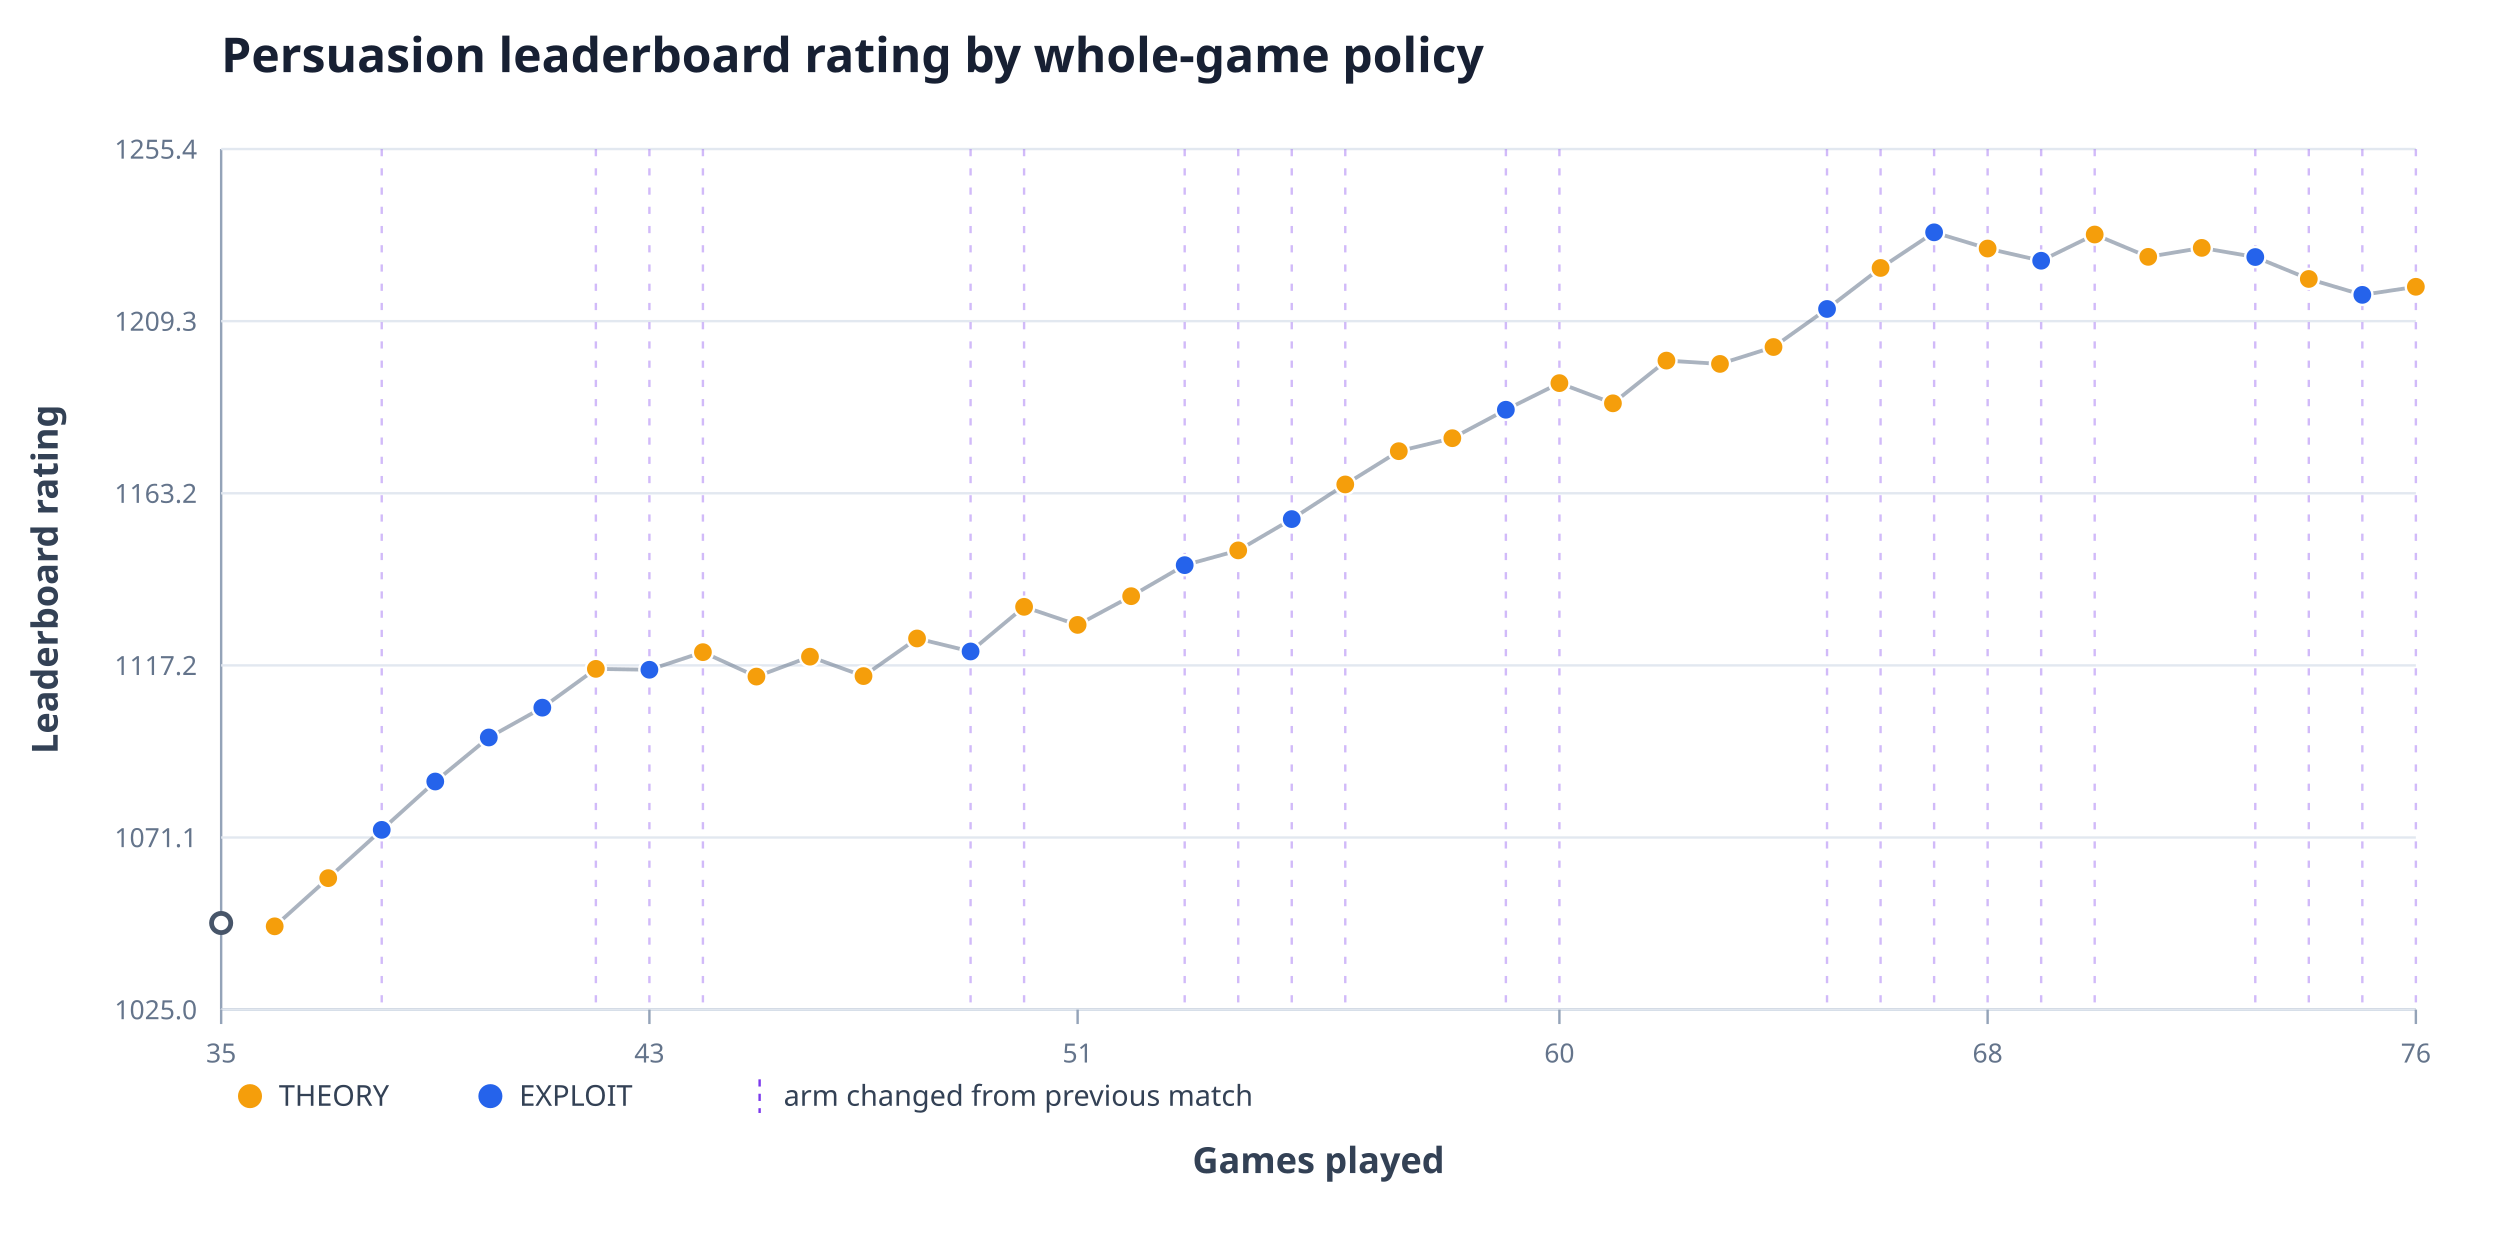
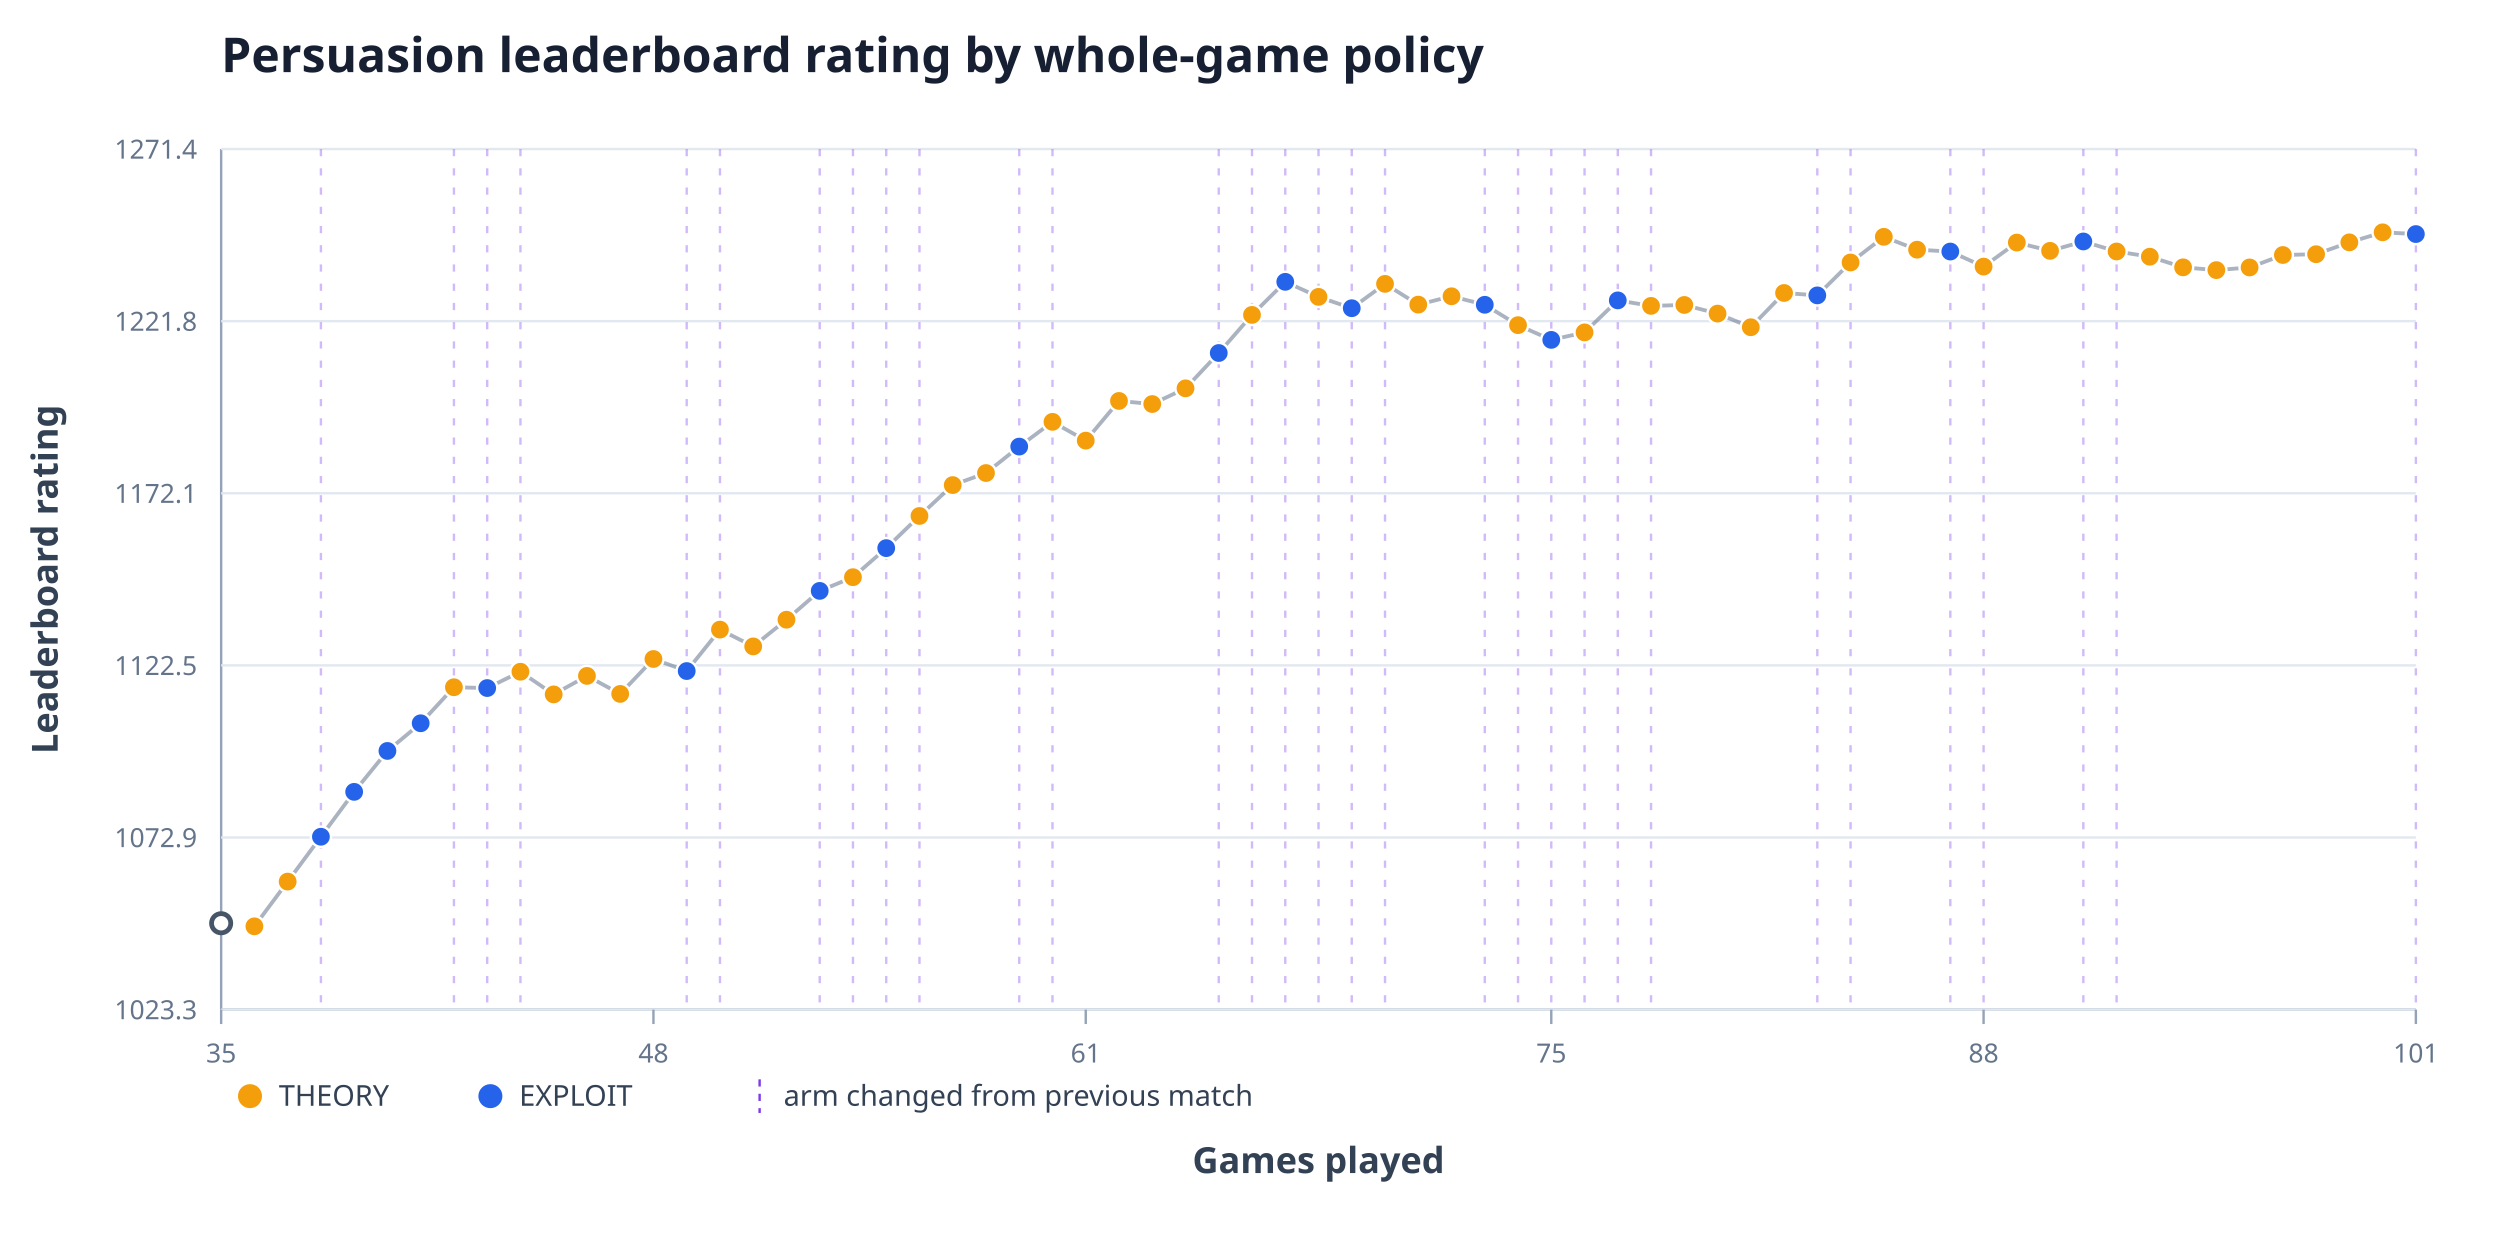
<svg xmlns="http://www.w3.org/2000/svg" width="1040" height="520" viewBox="0 0 1040 520" role="img">
  <rect width="1040" height="520" fill="white" />
  <text x="92.0" y="30" font-family="system-ui,sans-serif" font-size="20" font-weight="700" fill="#172033">Persuasion leaderboard rating by whole-game policy</text>
  <line x1="92.0" y1="420.0" x2="1005.0" y2="420.0" stroke="#94a3b8" />
  <line x1="92.0" y1="62.0" x2="92.0" y2="420.0" stroke="#94a3b8" />
  <text x="548.5" y="488" text-anchor="middle" font-family="system-ui,sans-serif" font-size="15" font-weight="650" fill="#334155">Games played</text>
  <text x="24" y="241.0" transform="rotate(-90 24 241.0)" text-anchor="middle" font-family="system-ui,sans-serif" font-size="15" font-weight="650" fill="#334155">Leaderboard rating</text>
  <line x1="92.0" y1="420.00" x2="1005.0" y2="420.00" stroke="#e2e8f0" />
-   <text x="82.0" y="424.00" text-anchor="end" font-family="system-ui,sans-serif" font-size="11" fill="#64748b">1025.0</text>
+   <text x="82.0" y="424.00" text-anchor="end" font-family="system-ui,sans-serif" font-size="11" fill="#64748b">1023.3</text>
  <line x1="92.0" y1="348.40" x2="1005.0" y2="348.40" stroke="#e2e8f0" />
-   <text x="82.0" y="352.40" text-anchor="end" font-family="system-ui,sans-serif" font-size="11" fill="#64748b">1071.1</text>
+   <text x="82.0" y="352.40" text-anchor="end" font-family="system-ui,sans-serif" font-size="11" fill="#64748b">1072.9</text>
  <line x1="92.0" y1="276.80" x2="1005.0" y2="276.80" stroke="#e2e8f0" />
-   <text x="82.0" y="280.80" text-anchor="end" font-family="system-ui,sans-serif" font-size="11" fill="#64748b">1117.2</text>
+   <text x="82.0" y="280.80" text-anchor="end" font-family="system-ui,sans-serif" font-size="11" fill="#64748b">1122.5</text>
  <line x1="92.0" y1="205.20" x2="1005.0" y2="205.20" stroke="#e2e8f0" />
-   <text x="82.0" y="209.20" text-anchor="end" font-family="system-ui,sans-serif" font-size="11" fill="#64748b">1163.2</text>
+   <text x="82.0" y="209.20" text-anchor="end" font-family="system-ui,sans-serif" font-size="11" fill="#64748b">1172.1</text>
  <line x1="92.0" y1="133.60" x2="1005.0" y2="133.60" stroke="#e2e8f0" />
-   <text x="82.0" y="137.60" text-anchor="end" font-family="system-ui,sans-serif" font-size="11" fill="#64748b">1209.3</text>
+   <text x="82.0" y="137.60" text-anchor="end" font-family="system-ui,sans-serif" font-size="11" fill="#64748b">1221.8</text>
  <line x1="92.0" y1="62.00" x2="1005.0" y2="62.00" stroke="#e2e8f0" />
-   <text x="82.0" y="66.00" text-anchor="end" font-family="system-ui,sans-serif" font-size="11" fill="#64748b">1255.4</text>
+   <text x="82.0" y="66.00" text-anchor="end" font-family="system-ui,sans-serif" font-size="11" fill="#64748b">1271.4</text>
  <line x1="92.00" y1="420.0" x2="92.00" y2="426.0" stroke="#94a3b8" />
  <text x="92.00" y="442.0" text-anchor="middle" font-family="system-ui,sans-serif" font-size="11" fill="#64748b">35</text>
-   <line x1="270.15" y1="420.0" x2="270.15" y2="426.0" stroke="#94a3b8" />
-   <text x="270.15" y="442.0" text-anchor="middle" font-family="system-ui,sans-serif" font-size="11" fill="#64748b">43</text>
-   <line x1="448.29" y1="420.0" x2="448.29" y2="426.0" stroke="#94a3b8" />
-   <text x="448.29" y="442.0" text-anchor="middle" font-family="system-ui,sans-serif" font-size="11" fill="#64748b">51</text>
-   <line x1="648.71" y1="420.0" x2="648.71" y2="426.0" stroke="#94a3b8" />
-   <text x="648.71" y="442.0" text-anchor="middle" font-family="system-ui,sans-serif" font-size="11" fill="#64748b">60</text>
-   <line x1="826.85" y1="420.0" x2="826.85" y2="426.0" stroke="#94a3b8" />
-   <text x="826.85" y="442.0" text-anchor="middle" font-family="system-ui,sans-serif" font-size="11" fill="#64748b">68</text>
+   <line x1="271.83" y1="420.0" x2="271.83" y2="426.0" stroke="#94a3b8" />
+   <text x="271.83" y="442.0" text-anchor="middle" font-family="system-ui,sans-serif" font-size="11" fill="#64748b">48</text>
+   <line x1="451.67" y1="420.0" x2="451.67" y2="426.0" stroke="#94a3b8" />
+   <text x="451.67" y="442.0" text-anchor="middle" font-family="system-ui,sans-serif" font-size="11" fill="#64748b">61</text>
+   <line x1="645.33" y1="420.0" x2="645.33" y2="426.0" stroke="#94a3b8" />
+   <text x="645.33" y="442.0" text-anchor="middle" font-family="system-ui,sans-serif" font-size="11" fill="#64748b">75</text>
+   <line x1="825.17" y1="420.0" x2="825.17" y2="426.0" stroke="#94a3b8" />
+   <text x="825.17" y="442.0" text-anchor="middle" font-family="system-ui,sans-serif" font-size="11" fill="#64748b">88</text>
  <line x1="1005.00" y1="420.0" x2="1005.00" y2="426.0" stroke="#94a3b8" />
-   <text x="1005.00" y="442.0" text-anchor="middle" font-family="system-ui,sans-serif" font-size="11" fill="#64748b">76</text>
-   <circle cx="92.00" cy="383.97" r="4" fill="white" stroke="#475569" stroke-width="2" />
-   <polyline points="114.27,385.35 136.54,365.31 158.80,345.22 181.07,325.11 203.34,306.79 225.61,294.39 247.88,278.25 270.15,278.62 292.41,271.30 314.68,281.46 336.95,273.18 359.22,281.25 381.49,265.60 403.76,271.01 426.02,252.44 448.29,259.96 470.56,248.01 492.83,235.10 515.10,228.96 537.37,215.94 559.63,201.53 581.90,187.69 604.17,182.29 626.44,170.45 648.71,159.38 670.98,167.78 693.24,150.01 715.51,151.39 737.78,144.36 760.05,128.53 782.32,111.47 804.59,96.65 826.85,103.39 849.12,108.47 871.39,97.56 893.66,106.85 915.93,103.12 938.20,106.93 960.46,116.05 982.73,122.66 1005.00,119.30" fill="none" stroke="#64748b" stroke-width="1.6" opacity="0.55" />
-   <circle cx="114.27" cy="385.35" r="4.2" fill="#f59e0b" stroke="white" stroke-width="1" />
-   <circle cx="136.54" cy="365.31" r="4.2" fill="#f59e0b" stroke="white" stroke-width="1" />
-   <line x1="158.80" y1="62.0" x2="158.80" y2="420.0" stroke="#7c3aed" stroke-width="1" stroke-dasharray="3,5" opacity="0.35" />
-   <circle cx="158.80" cy="345.22" r="4.2" fill="#2563eb" stroke="white" stroke-width="1" />
-   <circle cx="181.07" cy="325.11" r="4.2" fill="#2563eb" stroke="white" stroke-width="1" />
-   <circle cx="203.34" cy="306.79" r="4.2" fill="#2563eb" stroke="white" stroke-width="1" />
-   <circle cx="225.61" cy="294.39" r="4.2" fill="#2563eb" stroke="white" stroke-width="1" />
-   <line x1="247.88" y1="62.0" x2="247.88" y2="420.0" stroke="#7c3aed" stroke-width="1" stroke-dasharray="3,5" opacity="0.35" />
-   <circle cx="247.88" cy="278.25" r="4.2" fill="#f59e0b" stroke="white" stroke-width="1" />
-   <line x1="270.15" y1="62.0" x2="270.15" y2="420.0" stroke="#7c3aed" stroke-width="1" stroke-dasharray="3,5" opacity="0.35" />
-   <circle cx="270.15" cy="278.62" r="4.2" fill="#2563eb" stroke="white" stroke-width="1" />
-   <line x1="292.41" y1="62.0" x2="292.41" y2="420.0" stroke="#7c3aed" stroke-width="1" stroke-dasharray="3,5" opacity="0.35" />
-   <circle cx="292.41" cy="271.30" r="4.2" fill="#f59e0b" stroke="white" stroke-width="1" />
-   <circle cx="314.68" cy="281.46" r="4.2" fill="#f59e0b" stroke="white" stroke-width="1" />
-   <circle cx="336.95" cy="273.18" r="4.2" fill="#f59e0b" stroke="white" stroke-width="1" />
-   <circle cx="359.22" cy="281.25" r="4.2" fill="#f59e0b" stroke="white" stroke-width="1" />
-   <circle cx="381.49" cy="265.60" r="4.2" fill="#f59e0b" stroke="white" stroke-width="1" />
-   <line x1="403.76" y1="62.0" x2="403.76" y2="420.0" stroke="#7c3aed" stroke-width="1" stroke-dasharray="3,5" opacity="0.35" />
-   <circle cx="403.76" cy="271.01" r="4.2" fill="#2563eb" stroke="white" stroke-width="1" />
-   <line x1="426.02" y1="62.0" x2="426.02" y2="420.0" stroke="#7c3aed" stroke-width="1" stroke-dasharray="3,5" opacity="0.35" />
-   <circle cx="426.02" cy="252.44" r="4.2" fill="#f59e0b" stroke="white" stroke-width="1" />
-   <circle cx="448.29" cy="259.96" r="4.2" fill="#f59e0b" stroke="white" stroke-width="1" />
-   <circle cx="470.56" cy="248.01" r="4.2" fill="#f59e0b" stroke="white" stroke-width="1" />
-   <line x1="492.83" y1="62.0" x2="492.83" y2="420.0" stroke="#7c3aed" stroke-width="1" stroke-dasharray="3,5" opacity="0.35" />
-   <circle cx="492.83" cy="235.10" r="4.2" fill="#2563eb" stroke="white" stroke-width="1" />
-   <line x1="515.10" y1="62.0" x2="515.10" y2="420.0" stroke="#7c3aed" stroke-width="1" stroke-dasharray="3,5" opacity="0.35" />
-   <circle cx="515.10" cy="228.96" r="4.2" fill="#f59e0b" stroke="white" stroke-width="1" />
-   <line x1="537.37" y1="62.0" x2="537.37" y2="420.0" stroke="#7c3aed" stroke-width="1" stroke-dasharray="3,5" opacity="0.35" />
-   <circle cx="537.37" cy="215.94" r="4.2" fill="#2563eb" stroke="white" stroke-width="1" />
-   <line x1="559.63" y1="62.0" x2="559.63" y2="420.0" stroke="#7c3aed" stroke-width="1" stroke-dasharray="3,5" opacity="0.35" />
-   <circle cx="559.63" cy="201.53" r="4.2" fill="#f59e0b" stroke="white" stroke-width="1" />
-   <circle cx="581.90" cy="187.69" r="4.2" fill="#f59e0b" stroke="white" stroke-width="1" />
-   <circle cx="604.17" cy="182.29" r="4.2" fill="#f59e0b" stroke="white" stroke-width="1" />
-   <line x1="626.44" y1="62.0" x2="626.44" y2="420.0" stroke="#7c3aed" stroke-width="1" stroke-dasharray="3,5" opacity="0.35" />
-   <circle cx="626.44" cy="170.45" r="4.2" fill="#2563eb" stroke="white" stroke-width="1" />
-   <line x1="648.71" y1="62.0" x2="648.71" y2="420.0" stroke="#7c3aed" stroke-width="1" stroke-dasharray="3,5" opacity="0.35" />
-   <circle cx="648.71" cy="159.38" r="4.2" fill="#f59e0b" stroke="white" stroke-width="1" />
-   <circle cx="670.98" cy="167.78" r="4.2" fill="#f59e0b" stroke="white" stroke-width="1" />
-   <circle cx="693.24" cy="150.01" r="4.2" fill="#f59e0b" stroke="white" stroke-width="1" />
-   <circle cx="715.51" cy="151.39" r="4.2" fill="#f59e0b" stroke="white" stroke-width="1" />
-   <circle cx="737.78" cy="144.36" r="4.2" fill="#f59e0b" stroke="white" stroke-width="1" />
-   <line x1="760.05" y1="62.0" x2="760.05" y2="420.0" stroke="#7c3aed" stroke-width="1" stroke-dasharray="3,5" opacity="0.35" />
-   <circle cx="760.05" cy="128.53" r="4.2" fill="#2563eb" stroke="white" stroke-width="1" />
-   <line x1="782.32" y1="62.0" x2="782.32" y2="420.0" stroke="#7c3aed" stroke-width="1" stroke-dasharray="3,5" opacity="0.35" />
-   <circle cx="782.32" cy="111.47" r="4.2" fill="#f59e0b" stroke="white" stroke-width="1" />
-   <line x1="804.59" y1="62.0" x2="804.59" y2="420.0" stroke="#7c3aed" stroke-width="1" stroke-dasharray="3,5" opacity="0.35" />
-   <circle cx="804.59" cy="96.65" r="4.2" fill="#2563eb" stroke="white" stroke-width="1" />
-   <line x1="826.85" y1="62.0" x2="826.85" y2="420.0" stroke="#7c3aed" stroke-width="1" stroke-dasharray="3,5" opacity="0.35" />
-   <circle cx="826.85" cy="103.39" r="4.2" fill="#f59e0b" stroke="white" stroke-width="1" />
-   <line x1="849.12" y1="62.0" x2="849.12" y2="420.0" stroke="#7c3aed" stroke-width="1" stroke-dasharray="3,5" opacity="0.35" />
-   <circle cx="849.12" cy="108.47" r="4.2" fill="#2563eb" stroke="white" stroke-width="1" />
-   <line x1="871.39" y1="62.0" x2="871.39" y2="420.0" stroke="#7c3aed" stroke-width="1" stroke-dasharray="3,5" opacity="0.35" />
-   <circle cx="871.39" cy="97.56" r="4.2" fill="#f59e0b" stroke="white" stroke-width="1" />
-   <circle cx="893.66" cy="106.85" r="4.2" fill="#f59e0b" stroke="white" stroke-width="1" />
-   <circle cx="915.93" cy="103.12" r="4.2" fill="#f59e0b" stroke="white" stroke-width="1" />
-   <line x1="938.20" y1="62.0" x2="938.20" y2="420.0" stroke="#7c3aed" stroke-width="1" stroke-dasharray="3,5" opacity="0.35" />
-   <circle cx="938.20" cy="106.93" r="4.2" fill="#2563eb" stroke="white" stroke-width="1" />
-   <line x1="960.46" y1="62.0" x2="960.46" y2="420.0" stroke="#7c3aed" stroke-width="1" stroke-dasharray="3,5" opacity="0.35" />
-   <circle cx="960.46" cy="116.05" r="4.2" fill="#f59e0b" stroke="white" stroke-width="1" />
-   <line x1="982.73" y1="62.0" x2="982.73" y2="420.0" stroke="#7c3aed" stroke-width="1" stroke-dasharray="3,5" opacity="0.35" />
-   <circle cx="982.73" cy="122.66" r="4.2" fill="#2563eb" stroke="white" stroke-width="1" />
+   <text x="1005.00" y="442.0" text-anchor="middle" font-family="system-ui,sans-serif" font-size="11" fill="#64748b">101</text>
+   <circle cx="92.00" cy="384.07" r="4" fill="white" stroke="#475569" stroke-width="2" />
+   <polyline points="105.83,385.35 119.67,366.74 133.50,348.08 147.33,329.41 161.17,312.39 175.00,300.88 188.83,285.89 202.67,286.23 216.50,279.44 230.33,288.87 244.17,281.18 258.00,288.67 271.83,274.14 285.67,279.16 299.50,261.92 313.33,268.90 327.17,257.80 341.00,245.81 354.83,240.11 368.67,228.02 382.50,214.64 396.33,201.79 410.17,196.78 424.00,185.78 437.83,175.49 451.67,183.30 465.50,166.79 479.33,168.08 493.17,161.55 507.00,146.85 520.83,131.00 534.67,117.24 548.50,123.50 562.33,128.22 576.17,118.09 590.00,126.72 603.83,123.25 617.67,126.79 631.50,135.26 645.33,141.39 659.17,138.28 673.00,124.96 686.83,127.25 700.67,126.86 714.50,130.46 728.33,136.13 742.17,121.88 756.00,122.88 769.83,109.19 783.67,98.52 797.50,103.87 811.33,104.64 825.17,110.90 839.00,100.90 852.83,104.35 866.67,100.45 880.50,104.61 894.33,106.79 908.17,111.21 922.00,112.37 935.83,111.26 949.67,106.08 963.50,105.75 977.33,100.82 991.17,96.65 1005.00,97.37" fill="none" stroke="#64748b" stroke-width="1.6" opacity="0.55" />
+   <circle cx="105.83" cy="385.35" r="4.2" fill="#f59e0b" stroke="white" stroke-width="1" />
+   <circle cx="119.67" cy="366.74" r="4.2" fill="#f59e0b" stroke="white" stroke-width="1" />
+   <line x1="133.50" y1="62.0" x2="133.50" y2="420.0" stroke="#7c3aed" stroke-width="1" stroke-dasharray="3,5" opacity="0.35" />
+   <circle cx="133.50" cy="348.08" r="4.2" fill="#2563eb" stroke="white" stroke-width="1" />
+   <circle cx="147.33" cy="329.41" r="4.2" fill="#2563eb" stroke="white" stroke-width="1" />
+   <circle cx="161.17" cy="312.39" r="4.2" fill="#2563eb" stroke="white" stroke-width="1" />
+   <circle cx="175.00" cy="300.88" r="4.2" fill="#2563eb" stroke="white" stroke-width="1" />
+   <line x1="188.83" y1="62.0" x2="188.83" y2="420.0" stroke="#7c3aed" stroke-width="1" stroke-dasharray="3,5" opacity="0.35" />
+   <circle cx="188.83" cy="285.89" r="4.2" fill="#f59e0b" stroke="white" stroke-width="1" />
+   <line x1="202.67" y1="62.0" x2="202.67" y2="420.0" stroke="#7c3aed" stroke-width="1" stroke-dasharray="3,5" opacity="0.35" />
+   <circle cx="202.67" cy="286.23" r="4.2" fill="#2563eb" stroke="white" stroke-width="1" />
+   <line x1="216.50" y1="62.0" x2="216.50" y2="420.0" stroke="#7c3aed" stroke-width="1" stroke-dasharray="3,5" opacity="0.35" />
+   <circle cx="216.50" cy="279.44" r="4.2" fill="#f59e0b" stroke="white" stroke-width="1" />
+   <circle cx="230.33" cy="288.87" r="4.2" fill="#f59e0b" stroke="white" stroke-width="1" />
+   <circle cx="244.17" cy="281.18" r="4.2" fill="#f59e0b" stroke="white" stroke-width="1" />
+   <circle cx="258.00" cy="288.67" r="4.2" fill="#f59e0b" stroke="white" stroke-width="1" />
+   <circle cx="271.83" cy="274.14" r="4.2" fill="#f59e0b" stroke="white" stroke-width="1" />
+   <line x1="285.67" y1="62.0" x2="285.67" y2="420.0" stroke="#7c3aed" stroke-width="1" stroke-dasharray="3,5" opacity="0.35" />
+   <circle cx="285.67" cy="279.16" r="4.2" fill="#2563eb" stroke="white" stroke-width="1" />
+   <line x1="299.50" y1="62.0" x2="299.50" y2="420.0" stroke="#7c3aed" stroke-width="1" stroke-dasharray="3,5" opacity="0.35" />
+   <circle cx="299.50" cy="261.92" r="4.2" fill="#f59e0b" stroke="white" stroke-width="1" />
+   <circle cx="313.33" cy="268.90" r="4.2" fill="#f59e0b" stroke="white" stroke-width="1" />
+   <circle cx="327.17" cy="257.80" r="4.2" fill="#f59e0b" stroke="white" stroke-width="1" />
+   <line x1="341.00" y1="62.0" x2="341.00" y2="420.0" stroke="#7c3aed" stroke-width="1" stroke-dasharray="3,5" opacity="0.35" />
+   <circle cx="341.00" cy="245.81" r="4.2" fill="#2563eb" stroke="white" stroke-width="1" />
+   <line x1="354.83" y1="62.0" x2="354.83" y2="420.0" stroke="#7c3aed" stroke-width="1" stroke-dasharray="3,5" opacity="0.35" />
+   <circle cx="354.83" cy="240.11" r="4.2" fill="#f59e0b" stroke="white" stroke-width="1" />
+   <line x1="368.67" y1="62.0" x2="368.67" y2="420.0" stroke="#7c3aed" stroke-width="1" stroke-dasharray="3,5" opacity="0.35" />
+   <circle cx="368.67" cy="228.02" r="4.2" fill="#2563eb" stroke="white" stroke-width="1" />
+   <line x1="382.50" y1="62.0" x2="382.50" y2="420.0" stroke="#7c3aed" stroke-width="1" stroke-dasharray="3,5" opacity="0.35" />
+   <circle cx="382.50" cy="214.64" r="4.2" fill="#f59e0b" stroke="white" stroke-width="1" />
+   <circle cx="396.33" cy="201.79" r="4.2" fill="#f59e0b" stroke="white" stroke-width="1" />
+   <circle cx="410.17" cy="196.78" r="4.2" fill="#f59e0b" stroke="white" stroke-width="1" />
+   <line x1="424.00" y1="62.0" x2="424.00" y2="420.0" stroke="#7c3aed" stroke-width="1" stroke-dasharray="3,5" opacity="0.35" />
+   <circle cx="424.00" cy="185.78" r="4.2" fill="#2563eb" stroke="white" stroke-width="1" />
+   <line x1="437.83" y1="62.0" x2="437.83" y2="420.0" stroke="#7c3aed" stroke-width="1" stroke-dasharray="3,5" opacity="0.35" />
+   <circle cx="437.83" cy="175.49" r="4.2" fill="#f59e0b" stroke="white" stroke-width="1" />
+   <circle cx="451.67" cy="183.30" r="4.2" fill="#f59e0b" stroke="white" stroke-width="1" />
+   <circle cx="465.50" cy="166.79" r="4.2" fill="#f59e0b" stroke="white" stroke-width="1" />
+   <circle cx="479.33" cy="168.08" r="4.2" fill="#f59e0b" stroke="white" stroke-width="1" />
+   <circle cx="493.17" cy="161.55" r="4.2" fill="#f59e0b" stroke="white" stroke-width="1" />
+   <line x1="507.00" y1="62.0" x2="507.00" y2="420.0" stroke="#7c3aed" stroke-width="1" stroke-dasharray="3,5" opacity="0.35" />
+   <circle cx="507.00" cy="146.85" r="4.2" fill="#2563eb" stroke="white" stroke-width="1" />
+   <line x1="520.83" y1="62.0" x2="520.83" y2="420.0" stroke="#7c3aed" stroke-width="1" stroke-dasharray="3,5" opacity="0.35" />
+   <circle cx="520.83" cy="131.00" r="4.2" fill="#f59e0b" stroke="white" stroke-width="1" />
+   <line x1="534.67" y1="62.0" x2="534.67" y2="420.0" stroke="#7c3aed" stroke-width="1" stroke-dasharray="3,5" opacity="0.35" />
+   <circle cx="534.67" cy="117.24" r="4.2" fill="#2563eb" stroke="white" stroke-width="1" />
+   <line x1="548.50" y1="62.0" x2="548.50" y2="420.0" stroke="#7c3aed" stroke-width="1" stroke-dasharray="3,5" opacity="0.35" />
+   <circle cx="548.50" cy="123.50" r="4.2" fill="#f59e0b" stroke="white" stroke-width="1" />
+   <line x1="562.33" y1="62.0" x2="562.33" y2="420.0" stroke="#7c3aed" stroke-width="1" stroke-dasharray="3,5" opacity="0.35" />
+   <circle cx="562.33" cy="128.22" r="4.2" fill="#2563eb" stroke="white" stroke-width="1" />
+   <line x1="576.17" y1="62.0" x2="576.17" y2="420.0" stroke="#7c3aed" stroke-width="1" stroke-dasharray="3,5" opacity="0.35" />
+   <circle cx="576.17" cy="118.09" r="4.2" fill="#f59e0b" stroke="white" stroke-width="1" />
+   <circle cx="590.00" cy="126.72" r="4.2" fill="#f59e0b" stroke="white" stroke-width="1" />
+   <circle cx="603.83" cy="123.25" r="4.2" fill="#f59e0b" stroke="white" stroke-width="1" />
+   <line x1="617.67" y1="62.0" x2="617.67" y2="420.0" stroke="#7c3aed" stroke-width="1" stroke-dasharray="3,5" opacity="0.35" />
+   <circle cx="617.67" cy="126.79" r="4.2" fill="#2563eb" stroke="white" stroke-width="1" />
+   <line x1="631.50" y1="62.0" x2="631.50" y2="420.0" stroke="#7c3aed" stroke-width="1" stroke-dasharray="3,5" opacity="0.35" />
+   <circle cx="631.50" cy="135.26" r="4.2" fill="#f59e0b" stroke="white" stroke-width="1" />
+   <line x1="645.33" y1="62.0" x2="645.33" y2="420.0" stroke="#7c3aed" stroke-width="1" stroke-dasharray="3,5" opacity="0.35" />
+   <circle cx="645.33" cy="141.39" r="4.2" fill="#2563eb" stroke="white" stroke-width="1" />
+   <line x1="659.17" y1="62.0" x2="659.17" y2="420.0" stroke="#7c3aed" stroke-width="1" stroke-dasharray="3,5" opacity="0.35" />
+   <circle cx="659.17" cy="138.28" r="4.2" fill="#f59e0b" stroke="white" stroke-width="1" />
+   <line x1="673.00" y1="62.0" x2="673.00" y2="420.0" stroke="#7c3aed" stroke-width="1" stroke-dasharray="3,5" opacity="0.35" />
+   <circle cx="673.00" cy="124.96" r="4.2" fill="#2563eb" stroke="white" stroke-width="1" />
+   <line x1="686.83" y1="62.0" x2="686.83" y2="420.0" stroke="#7c3aed" stroke-width="1" stroke-dasharray="3,5" opacity="0.35" />
+   <circle cx="686.83" cy="127.25" r="4.2" fill="#f59e0b" stroke="white" stroke-width="1" />
+   <circle cx="700.67" cy="126.86" r="4.2" fill="#f59e0b" stroke="white" stroke-width="1" />
+   <circle cx="714.50" cy="130.46" r="4.2" fill="#f59e0b" stroke="white" stroke-width="1" />
+   <circle cx="728.33" cy="136.13" r="4.2" fill="#f59e0b" stroke="white" stroke-width="1" />
+   <circle cx="742.17" cy="121.88" r="4.2" fill="#f59e0b" stroke="white" stroke-width="1" />
+   <line x1="756.00" y1="62.0" x2="756.00" y2="420.0" stroke="#7c3aed" stroke-width="1" stroke-dasharray="3,5" opacity="0.35" />
+   <circle cx="756.00" cy="122.88" r="4.2" fill="#2563eb" stroke="white" stroke-width="1" />
+   <line x1="769.83" y1="62.0" x2="769.83" y2="420.0" stroke="#7c3aed" stroke-width="1" stroke-dasharray="3,5" opacity="0.35" />
+   <circle cx="769.83" cy="109.19" r="4.2" fill="#f59e0b" stroke="white" stroke-width="1" />
+   <circle cx="783.67" cy="98.52" r="4.2" fill="#f59e0b" stroke="white" stroke-width="1" />
+   <circle cx="797.50" cy="103.87" r="4.2" fill="#f59e0b" stroke="white" stroke-width="1" />
+   <line x1="811.33" y1="62.0" x2="811.33" y2="420.0" stroke="#7c3aed" stroke-width="1" stroke-dasharray="3,5" opacity="0.35" />
+   <circle cx="811.33" cy="104.64" r="4.2" fill="#2563eb" stroke="white" stroke-width="1" />
+   <line x1="825.17" y1="62.0" x2="825.17" y2="420.0" stroke="#7c3aed" stroke-width="1" stroke-dasharray="3,5" opacity="0.35" />
+   <circle cx="825.17" cy="110.90" r="4.2" fill="#f59e0b" stroke="white" stroke-width="1" />
+   <circle cx="839.00" cy="100.90" r="4.2" fill="#f59e0b" stroke="white" stroke-width="1" />
+   <circle cx="852.83" cy="104.35" r="4.2" fill="#f59e0b" stroke="white" stroke-width="1" />
+   <line x1="866.67" y1="62.0" x2="866.67" y2="420.0" stroke="#7c3aed" stroke-width="1" stroke-dasharray="3,5" opacity="0.35" />
+   <circle cx="866.67" cy="100.45" r="4.2" fill="#2563eb" stroke="white" stroke-width="1" />
+   <line x1="880.50" y1="62.0" x2="880.50" y2="420.0" stroke="#7c3aed" stroke-width="1" stroke-dasharray="3,5" opacity="0.35" />
+   <circle cx="880.50" cy="104.61" r="4.2" fill="#f59e0b" stroke="white" stroke-width="1" />
+   <circle cx="894.33" cy="106.79" r="4.2" fill="#f59e0b" stroke="white" stroke-width="1" />
+   <circle cx="908.17" cy="111.21" r="4.2" fill="#f59e0b" stroke="white" stroke-width="1" />
+   <circle cx="922.00" cy="112.37" r="4.2" fill="#f59e0b" stroke="white" stroke-width="1" />
+   <circle cx="935.83" cy="111.26" r="4.2" fill="#f59e0b" stroke="white" stroke-width="1" />
+   <circle cx="949.67" cy="106.08" r="4.2" fill="#f59e0b" stroke="white" stroke-width="1" />
+   <circle cx="963.50" cy="105.75" r="4.2" fill="#f59e0b" stroke="white" stroke-width="1" />
+   <circle cx="977.33" cy="100.82" r="4.2" fill="#f59e0b" stroke="white" stroke-width="1" />
+   <circle cx="991.17" cy="96.65" r="4.2" fill="#f59e0b" stroke="white" stroke-width="1" />
  <line x1="1005.00" y1="62.0" x2="1005.00" y2="420.0" stroke="#7c3aed" stroke-width="1" stroke-dasharray="3,5" opacity="0.35" />
-   <circle cx="1005.00" cy="119.30" r="4.2" fill="#f59e0b" stroke="white" stroke-width="1" />
+   <circle cx="1005.00" cy="97.37" r="4.2" fill="#2563eb" stroke="white" stroke-width="1" />
  <circle cx="104.0" cy="456" r="5" fill="#f59e0b" />
  <text x="116.0" y="460" font-family="system-ui,sans-serif" font-size="12" fill="#334155">THEORY</text>
  <circle cx="204.0" cy="456" r="5" fill="#2563eb" />
  <text x="216.0" y="460" font-family="system-ui,sans-serif" font-size="12" fill="#334155">EXPLOIT</text>
  <line x1="316.0" y1="449" x2="316.0" y2="463" stroke="#7c3aed" stroke-dasharray="3,3" />
  <text x="326.0" y="460" font-family="system-ui,sans-serif" font-size="12" fill="#334155">arm changed from previous match</text>
</svg>
